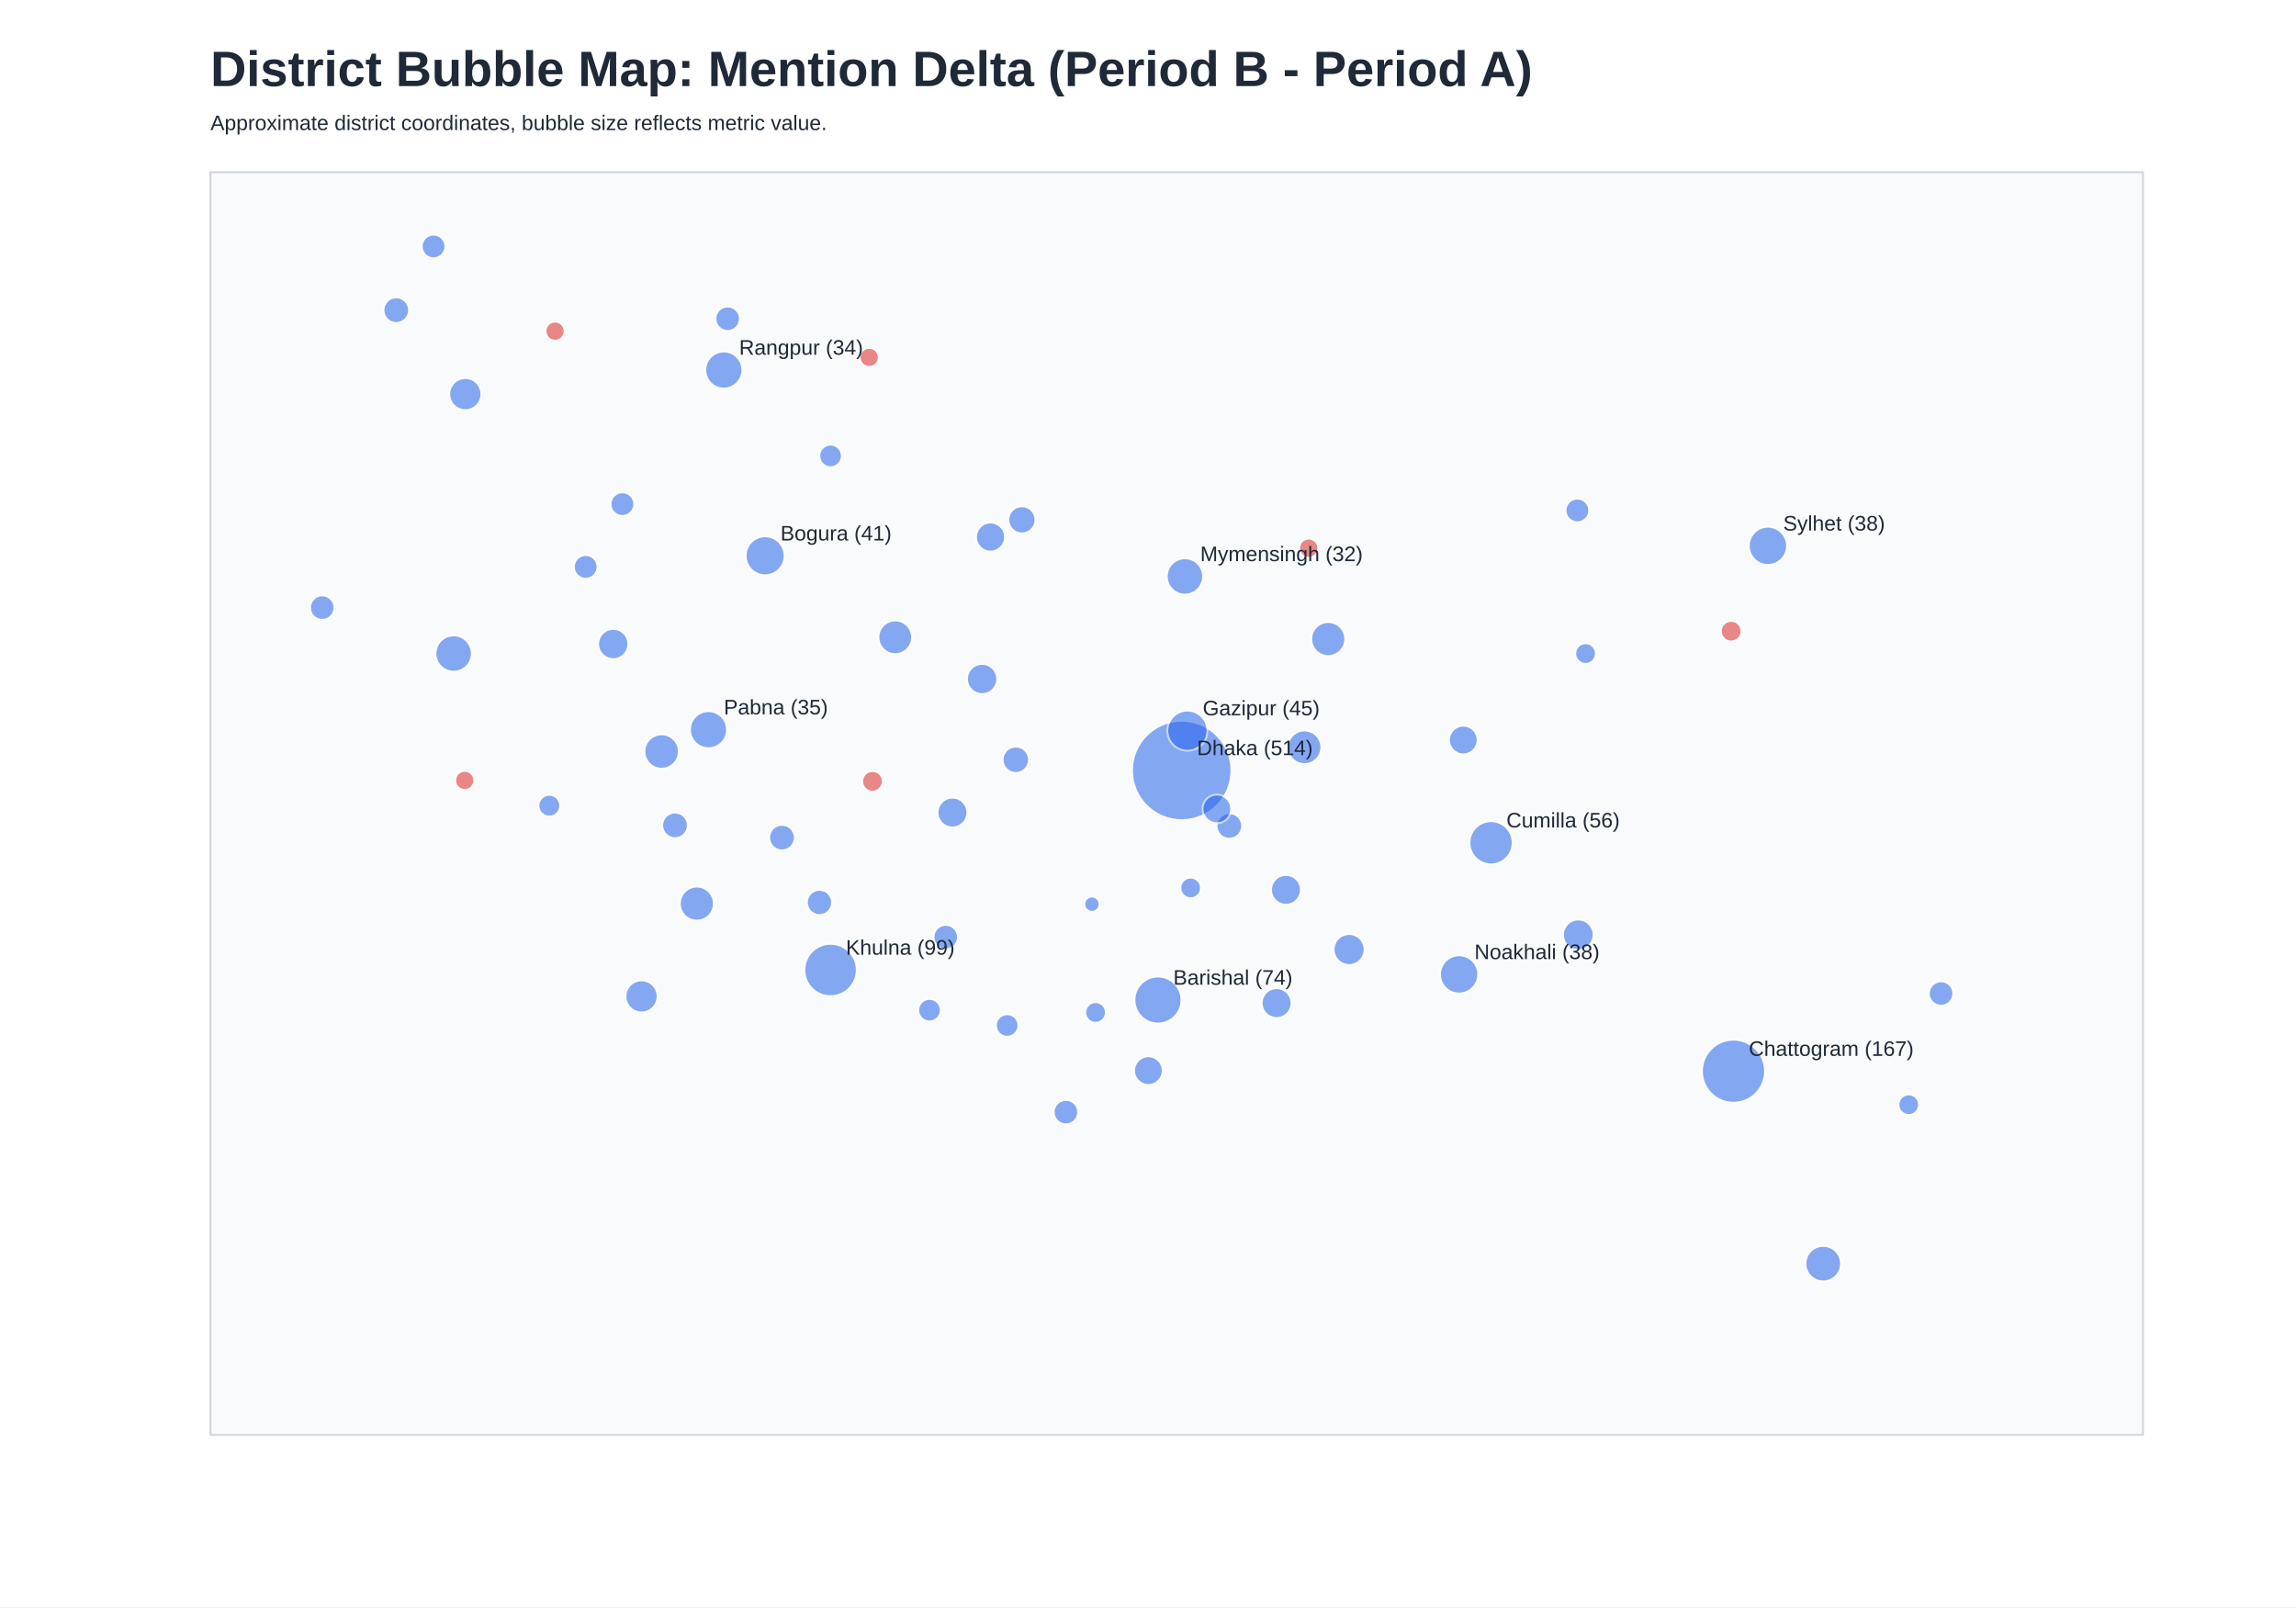
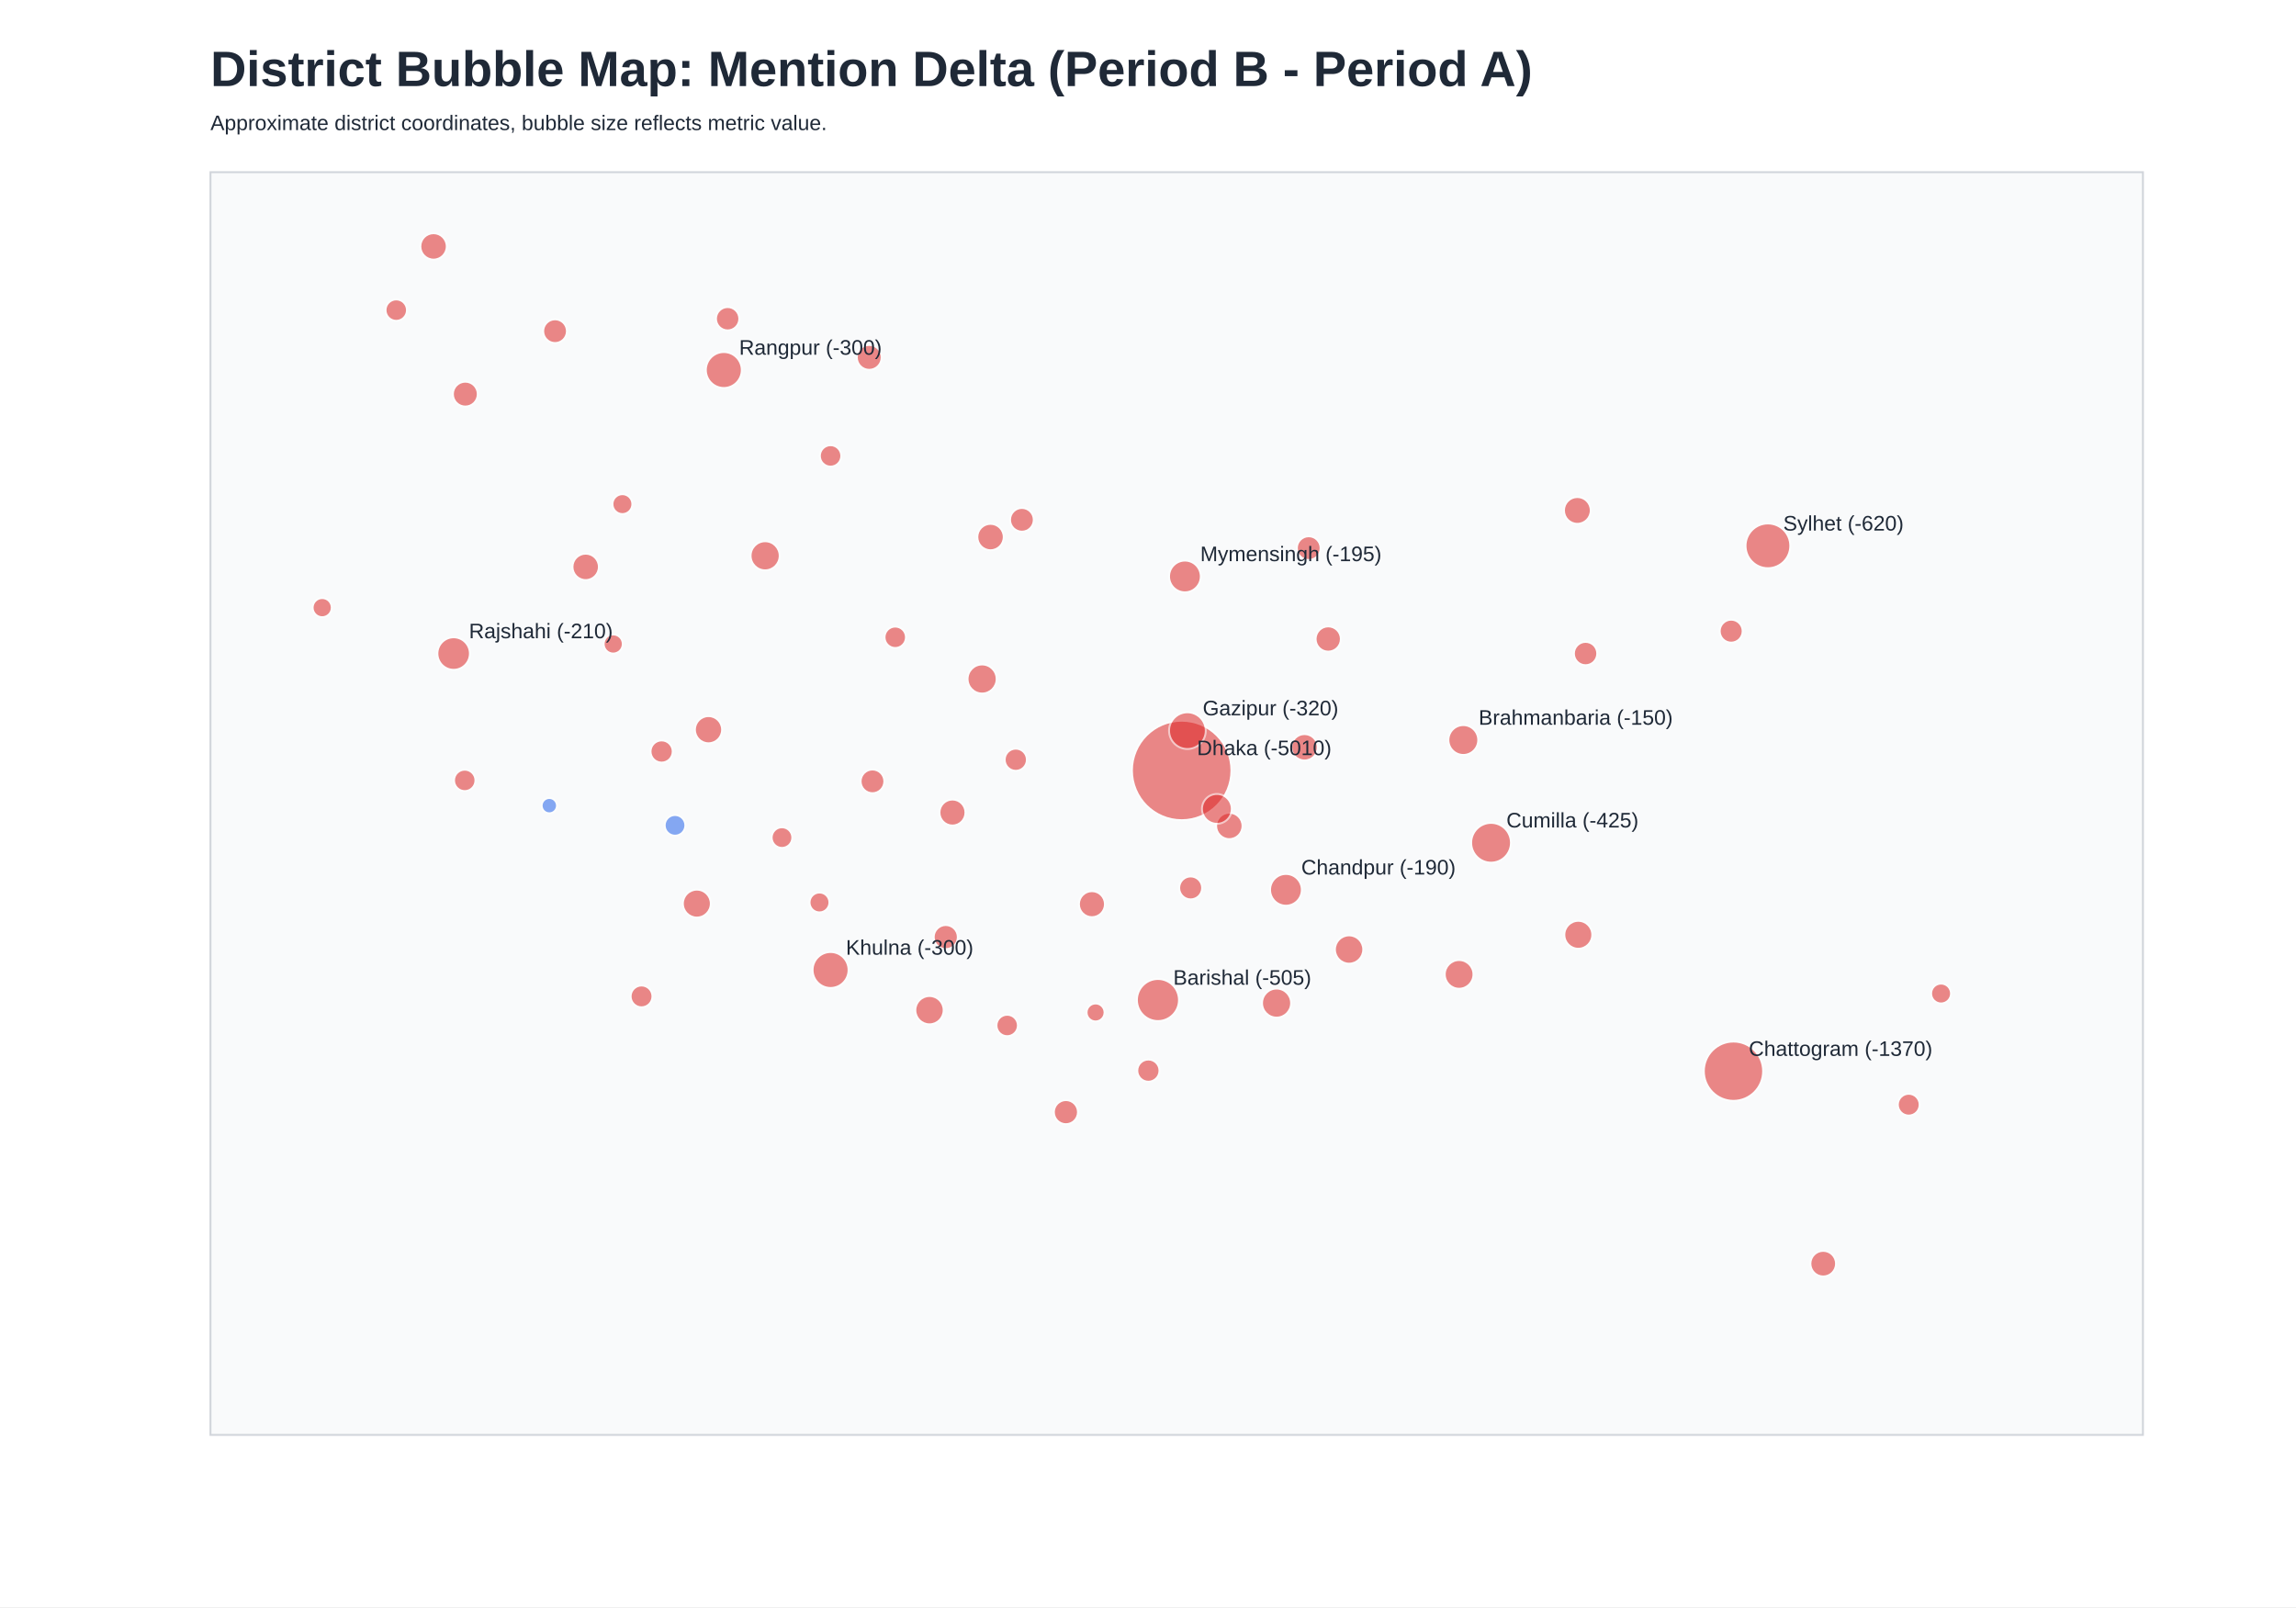
<svg xmlns="http://www.w3.org/2000/svg" width="1200" height="840" viewBox="0 0 1200 840">
  <style>text{font-family:Arial,sans-serif;fill:#1f2937} .small{font-size:11px} .axis{stroke:#9ca3af;stroke-width:1}</style>
  <rect x="0" y="0" width="1200" height="840" fill="white" />
  <text x="110" y="45" font-size="26" font-weight="700">District Bubble Map: Mention Delta (Period B - Period A)</text>
  <text x="110" y="68" class="small">Approximate district coordinates, bubble size reflects metric value.</text>
  <rect x="110.0" y="90.0" width="1010.0" height="660.0" fill="#f9fafb" stroke="#d1d5db" />
-   <circle cx="485.8" cy="528.0" r="5.9" fill="#2563eb" opacity="0.55" stroke="white" stroke-width="1" />
-   <circle cx="997.6" cy="577.4" r="5.4" fill="#2563eb" opacity="0.55" stroke="white" stroke-width="1" />
-   <circle cx="557.1" cy="581.3" r="6.4" fill="#2563eb" opacity="0.55" stroke="white" stroke-width="1" />
-   <circle cx="605.2" cy="522.7" r="12.3" fill="#2563eb" opacity="0.55" stroke="white" stroke-width="1" />
-   <circle cx="667.2" cy="524.3" r="7.8" fill="#2563eb" opacity="0.55" stroke="white" stroke-width="1" />
-   <circle cx="399.9" cy="290.5" r="10.2" fill="#2563eb" opacity="0.55" stroke="white" stroke-width="1" />
-   <circle cx="764.8" cy="386.8" r="7.5" fill="#2563eb" opacity="0.55" stroke="white" stroke-width="1" />
-   <circle cx="672.1" cy="465.1" r="7.8" fill="#2563eb" opacity="0.55" stroke="white" stroke-width="1" />
-   <circle cx="168.4" cy="317.6" r="6.4" fill="#2563eb" opacity="0.55" stroke="white" stroke-width="1" />
-   <circle cx="906.0" cy="559.9" r="16.5" fill="#2563eb" opacity="0.55" stroke="white" stroke-width="1" />
-   <circle cx="287.1" cy="421.1" r="5.7" fill="#2563eb" opacity="0.55" stroke="white" stroke-width="1" />
-   <circle cx="952.9" cy="660.5" r="9.3" fill="#2563eb" opacity="0.55" stroke="white" stroke-width="1" />
-   <circle cx="779.3" cy="440.5" r="11.3" fill="#2563eb" opacity="0.55" stroke="white" stroke-width="1" />
-   <circle cx="617.6" cy="402.7" r="26.0" fill="#2563eb" opacity="0.55" stroke="white" stroke-width="1" />
-   <circle cx="243.2" cy="206.0" r="8.4" fill="#2563eb" opacity="0.55" stroke="white" stroke-width="1" />
-   <circle cx="497.8" cy="424.7" r="7.8" fill="#2563eb" opacity="0.55" stroke="white" stroke-width="1" />
-   <circle cx="824.9" cy="488.6" r="8.0" fill="#2563eb" opacity="0.55" stroke="white" stroke-width="1" />
-   <circle cx="434.1" cy="238.3" r="5.9" fill="#2563eb" opacity="0.55" stroke="white" stroke-width="1" />
-   <circle cx="620.6" cy="381.9" r="10.5" fill="#2563eb" opacity="0.55" stroke="white" stroke-width="1" />
-   <circle cx="494.3" cy="489.8" r="6.4" fill="#2563eb" opacity="0.55" stroke="white" stroke-width="1" />
-   <circle cx="828.7" cy="341.6" r="5.4" fill="#2563eb" opacity="0.55" stroke="white" stroke-width="1" />
-   <circle cx="517.7" cy="280.7" r="7.6" fill="#2563eb" opacity="0.55" stroke="white" stroke-width="1" />
-   <circle cx="364.2" cy="472.3" r="8.9" fill="#2563eb" opacity="0.55" stroke="white" stroke-width="1" />
-   <circle cx="572.6" cy="529.2" r="5.4" fill="#2563eb" opacity="0.55" stroke="white" stroke-width="1" />
-   <circle cx="352.8" cy="431.4" r="6.7" fill="#2563eb" opacity="0.55" stroke="white" stroke-width="1" />
-   <circle cx="325.3" cy="263.5" r="6.2" fill="#2563eb" opacity="0.55" stroke="white" stroke-width="1" />
-   <circle cx="434.1" cy="507.0" r="13.7" fill="#2563eb" opacity="0.55" stroke="white" stroke-width="1" />
-   <circle cx="694.2" cy="334.0" r="8.9" fill="#2563eb" opacity="0.55" stroke="white" stroke-width="1" />
-   <circle cx="454.3" cy="186.8" r="5.0" fill="#dc2626" opacity="0.55" stroke="white" stroke-width="1" />
-   <circle cx="345.8" cy="392.8" r="9.0" fill="#2563eb" opacity="0.55" stroke="white" stroke-width="1" />
-   <circle cx="705.1" cy="496.3" r="8.1" fill="#2563eb" opacity="0.55" stroke="white" stroke-width="1" />
-   <circle cx="380.3" cy="166.6" r="6.4" fill="#2563eb" opacity="0.55" stroke="white" stroke-width="1" />
-   <circle cx="570.7" cy="472.6" r="4.0" fill="#2563eb" opacity="0.55" stroke="white" stroke-width="1" />
-   <circle cx="408.7" cy="437.8" r="6.7" fill="#2563eb" opacity="0.55" stroke="white" stroke-width="1" />
-   <circle cx="530.9" cy="397.1" r="6.9" fill="#2563eb" opacity="0.55" stroke="white" stroke-width="1" />
-   <circle cx="242.9" cy="407.9" r="5.0" fill="#dc2626" opacity="0.55" stroke="white" stroke-width="1" />
-   <circle cx="904.8" cy="329.9" r="5.4" fill="#dc2626" opacity="0.55" stroke="white" stroke-width="1" />
-   <circle cx="642.5" cy="431.7" r="6.7" fill="#2563eb" opacity="0.55" stroke="white" stroke-width="1" />
-   <circle cx="619.3" cy="301.3" r="9.5" fill="#2563eb" opacity="0.55" stroke="white" stroke-width="1" />
-   <circle cx="306.1" cy="296.3" r="6.2" fill="#2563eb" opacity="0.55" stroke="white" stroke-width="1" />
-   <circle cx="428.3" cy="471.7" r="6.6" fill="#2563eb" opacity="0.55" stroke="white" stroke-width="1" />
-   <circle cx="636.0" cy="422.8" r="7.5" fill="#2563eb" opacity="0.55" stroke="white" stroke-width="1" />
-   <circle cx="681.8" cy="390.6" r="8.8" fill="#2563eb" opacity="0.55" stroke="white" stroke-width="1" />
-   <circle cx="320.5" cy="336.6" r="7.9" fill="#2563eb" opacity="0.55" stroke="white" stroke-width="1" />
-   <circle cx="684.0" cy="286.5" r="5.0" fill="#dc2626" opacity="0.55" stroke="white" stroke-width="1" />
-   <circle cx="290.1" cy="173.1" r="5.0" fill="#dc2626" opacity="0.55" stroke="white" stroke-width="1" />
-   <circle cx="762.6" cy="509.3" r="10.0" fill="#2563eb" opacity="0.55" stroke="white" stroke-width="1" />
-   <circle cx="370.3" cy="381.4" r="9.7" fill="#2563eb" opacity="0.55" stroke="white" stroke-width="1" />
-   <circle cx="226.6" cy="128.8" r="6.2" fill="#2563eb" opacity="0.55" stroke="white" stroke-width="1" />
-   <circle cx="600.2" cy="559.6" r="7.5" fill="#2563eb" opacity="0.55" stroke="white" stroke-width="1" />
-   <circle cx="526.4" cy="536.0" r="5.9" fill="#2563eb" opacity="0.55" stroke="white" stroke-width="1" />
-   <circle cx="456.0" cy="408.4" r="5.4" fill="#dc2626" opacity="0.55" stroke="white" stroke-width="1" />
-   <circle cx="237.1" cy="341.6" r="9.5" fill="#2563eb" opacity="0.55" stroke="white" stroke-width="1" />
-   <circle cx="1014.5" cy="519.3" r="6.4" fill="#2563eb" opacity="0.55" stroke="white" stroke-width="1" />
-   <circle cx="378.3" cy="193.4" r="9.7" fill="#2563eb" opacity="0.55" stroke="white" stroke-width="1" />
-   <circle cx="335.3" cy="520.8" r="8.4" fill="#2563eb" opacity="0.55" stroke="white" stroke-width="1" />
-   <circle cx="622.3" cy="464.1" r="5.4" fill="#2563eb" opacity="0.55" stroke="white" stroke-width="1" />
-   <circle cx="534.1" cy="271.7" r="7.1" fill="#2563eb" opacity="0.55" stroke="white" stroke-width="1" />
-   <circle cx="467.9" cy="333.1" r="8.8" fill="#2563eb" opacity="0.55" stroke="white" stroke-width="1" />
-   <circle cx="824.4" cy="266.8" r="6.2" fill="#2563eb" opacity="0.55" stroke="white" stroke-width="1" />
-   <circle cx="924.0" cy="285.3" r="10.0" fill="#2563eb" opacity="0.55" stroke="white" stroke-width="1" />
-   <circle cx="513.3" cy="354.9" r="7.9" fill="#2563eb" opacity="0.55" stroke="white" stroke-width="1" />
-   <circle cx="207.1" cy="162.1" r="6.7" fill="#2563eb" opacity="0.55" stroke="white" stroke-width="1" />
-   <text class="small" x="625.6" y="394.7">Dhaka (514)</text>
-   <text class="small" x="914.0" y="551.9">Chattogram (167)</text>
-   <text class="small" x="442.1" y="499.0">Khulna (99)</text>
-   <text class="small" x="613.2" y="514.7">Barishal (74)</text>
-   <text class="small" x="787.3" y="432.5">Cumilla (56)</text>
-   <text class="small" x="628.6" y="373.9">Gazipur (45)</text>
-   <text class="small" x="407.9" y="282.5">Bogura (41)</text>
-   <text class="small" x="932.0" y="277.3">Sylhet (38)</text>
-   <text class="small" x="770.6" y="501.3">Noakhali (38)</text>
-   <text class="small" x="378.3" y="373.4">Pabna (35)</text>
-   <text class="small" x="386.3" y="185.4">Rangpur (34)</text>
-   <text class="small" x="627.3" y="293.3">Mymensingh (32)</text>
+   <circle cx="485.8" cy="528.0" r="7.4" fill="#dc2626" opacity="0.55" stroke="white" stroke-width="1" />
+   <circle cx="997.6" cy="577.4" r="5.7" fill="#dc2626" opacity="0.55" stroke="white" stroke-width="1" />
+   <circle cx="557.1" cy="581.3" r="6.3" fill="#dc2626" opacity="0.55" stroke="white" stroke-width="1" />
+   <circle cx="605.2" cy="522.7" r="11.0" fill="#dc2626" opacity="0.55" stroke="white" stroke-width="1" />
+   <circle cx="667.2" cy="524.3" r="7.6" fill="#dc2626" opacity="0.55" stroke="white" stroke-width="1" />
+   <circle cx="399.9" cy="290.5" r="7.6" fill="#dc2626" opacity="0.55" stroke="white" stroke-width="1" />
+   <circle cx="764.8" cy="386.8" r="7.8" fill="#dc2626" opacity="0.55" stroke="white" stroke-width="1" />
+   <circle cx="672.1" cy="465.1" r="8.3" fill="#dc2626" opacity="0.55" stroke="white" stroke-width="1" />
+   <circle cx="168.4" cy="317.6" r="5.0" fill="#dc2626" opacity="0.55" stroke="white" stroke-width="1" />
+   <circle cx="906.0" cy="559.9" r="15.5" fill="#dc2626" opacity="0.55" stroke="white" stroke-width="1" />
+   <circle cx="287.1" cy="421.1" r="4.0" fill="#2563eb" opacity="0.55" stroke="white" stroke-width="1" />
+   <circle cx="952.9" cy="660.5" r="6.7" fill="#dc2626" opacity="0.55" stroke="white" stroke-width="1" />
+   <circle cx="779.3" cy="440.5" r="10.4" fill="#dc2626" opacity="0.55" stroke="white" stroke-width="1" />
+   <circle cx="617.6" cy="402.7" r="26.0" fill="#dc2626" opacity="0.55" stroke="white" stroke-width="1" />
+   <circle cx="243.2" cy="206.0" r="6.5" fill="#dc2626" opacity="0.55" stroke="white" stroke-width="1" />
+   <circle cx="497.8" cy="424.7" r="6.8" fill="#dc2626" opacity="0.55" stroke="white" stroke-width="1" />
+   <circle cx="824.9" cy="488.6" r="7.3" fill="#dc2626" opacity="0.55" stroke="white" stroke-width="1" />
+   <circle cx="434.1" cy="238.3" r="5.6" fill="#dc2626" opacity="0.55" stroke="white" stroke-width="1" />
+   <circle cx="620.6" cy="381.9" r="9.6" fill="#dc2626" opacity="0.55" stroke="white" stroke-width="1" />
+   <circle cx="494.3" cy="489.8" r="6.3" fill="#dc2626" opacity="0.55" stroke="white" stroke-width="1" />
+   <circle cx="828.7" cy="341.6" r="6.1" fill="#dc2626" opacity="0.55" stroke="white" stroke-width="1" />
+   <circle cx="517.7" cy="280.7" r="6.9" fill="#dc2626" opacity="0.55" stroke="white" stroke-width="1" />
+   <circle cx="364.2" cy="472.3" r="7.3" fill="#dc2626" opacity="0.55" stroke="white" stroke-width="1" />
+   <circle cx="572.6" cy="529.2" r="4.7" fill="#dc2626" opacity="0.55" stroke="white" stroke-width="1" />
+   <circle cx="352.8" cy="431.4" r="5.4" fill="#2563eb" opacity="0.55" stroke="white" stroke-width="1" />
+   <circle cx="325.3" cy="263.5" r="5.2" fill="#dc2626" opacity="0.55" stroke="white" stroke-width="1" />
+   <circle cx="434.1" cy="507.0" r="9.4" fill="#dc2626" opacity="0.55" stroke="white" stroke-width="1" />
+   <circle cx="694.2" cy="334.0" r="6.6" fill="#dc2626" opacity="0.55" stroke="white" stroke-width="1" />
+   <circle cx="454.3" cy="186.8" r="6.5" fill="#dc2626" opacity="0.55" stroke="white" stroke-width="1" />
+   <circle cx="345.8" cy="392.8" r="5.8" fill="#dc2626" opacity="0.55" stroke="white" stroke-width="1" />
+   <circle cx="705.1" cy="496.3" r="7.4" fill="#dc2626" opacity="0.55" stroke="white" stroke-width="1" />
+   <circle cx="380.3" cy="166.6" r="6.1" fill="#dc2626" opacity="0.55" stroke="white" stroke-width="1" />
+   <circle cx="570.7" cy="472.6" r="6.8" fill="#dc2626" opacity="0.55" stroke="white" stroke-width="1" />
+   <circle cx="408.7" cy="437.8" r="5.4" fill="#dc2626" opacity="0.55" stroke="white" stroke-width="1" />
+   <circle cx="530.9" cy="397.1" r="5.8" fill="#dc2626" opacity="0.55" stroke="white" stroke-width="1" />
+   <circle cx="242.9" cy="407.9" r="5.6" fill="#dc2626" opacity="0.55" stroke="white" stroke-width="1" />
+   <circle cx="904.8" cy="329.9" r="6.0" fill="#dc2626" opacity="0.55" stroke="white" stroke-width="1" />
+   <circle cx="642.5" cy="431.7" r="6.9" fill="#dc2626" opacity="0.55" stroke="white" stroke-width="1" />
+   <circle cx="619.3" cy="301.3" r="8.3" fill="#dc2626" opacity="0.55" stroke="white" stroke-width="1" />
+   <circle cx="306.1" cy="296.3" r="6.9" fill="#dc2626" opacity="0.55" stroke="white" stroke-width="1" />
+   <circle cx="428.3" cy="471.7" r="5.2" fill="#dc2626" opacity="0.55" stroke="white" stroke-width="1" />
+   <circle cx="636.0" cy="422.8" r="7.8" fill="#dc2626" opacity="0.55" stroke="white" stroke-width="1" />
+   <circle cx="681.8" cy="390.6" r="6.9" fill="#dc2626" opacity="0.55" stroke="white" stroke-width="1" />
+   <circle cx="320.5" cy="336.6" r="5.0" fill="#dc2626" opacity="0.55" stroke="white" stroke-width="1" />
+   <circle cx="684.0" cy="286.5" r="6.2" fill="#dc2626" opacity="0.55" stroke="white" stroke-width="1" />
+   <circle cx="290.1" cy="173.1" r="6.2" fill="#dc2626" opacity="0.55" stroke="white" stroke-width="1" />
+   <circle cx="762.6" cy="509.3" r="7.5" fill="#dc2626" opacity="0.55" stroke="white" stroke-width="1" />
+   <circle cx="370.3" cy="381.4" r="7.1" fill="#dc2626" opacity="0.55" stroke="white" stroke-width="1" />
+   <circle cx="226.6" cy="128.8" r="6.9" fill="#dc2626" opacity="0.55" stroke="white" stroke-width="1" />
+   <circle cx="600.2" cy="559.6" r="5.8" fill="#dc2626" opacity="0.55" stroke="white" stroke-width="1" />
+   <circle cx="526.4" cy="536.0" r="5.6" fill="#dc2626" opacity="0.55" stroke="white" stroke-width="1" />
+   <circle cx="456.0" cy="408.4" r="6.2" fill="#dc2626" opacity="0.55" stroke="white" stroke-width="1" />
+   <circle cx="237.1" cy="341.6" r="8.5" fill="#dc2626" opacity="0.55" stroke="white" stroke-width="1" />
+   <circle cx="1014.5" cy="519.3" r="5.2" fill="#dc2626" opacity="0.55" stroke="white" stroke-width="1" />
+   <circle cx="378.3" cy="193.4" r="9.4" fill="#dc2626" opacity="0.55" stroke="white" stroke-width="1" />
+   <circle cx="335.3" cy="520.8" r="5.7" fill="#dc2626" opacity="0.55" stroke="white" stroke-width="1" />
+   <circle cx="622.3" cy="464.1" r="6.0" fill="#dc2626" opacity="0.55" stroke="white" stroke-width="1" />
+   <circle cx="534.1" cy="271.7" r="6.2" fill="#dc2626" opacity="0.55" stroke="white" stroke-width="1" />
+   <circle cx="467.9" cy="333.1" r="5.6" fill="#dc2626" opacity="0.55" stroke="white" stroke-width="1" />
+   <circle cx="824.4" cy="266.8" r="7.0" fill="#dc2626" opacity="0.55" stroke="white" stroke-width="1" />
+   <circle cx="924.0" cy="285.3" r="11.7" fill="#dc2626" opacity="0.55" stroke="white" stroke-width="1" />
+   <circle cx="513.3" cy="354.9" r="7.6" fill="#dc2626" opacity="0.55" stroke="white" stroke-width="1" />
+   <circle cx="207.1" cy="162.1" r="5.6" fill="#dc2626" opacity="0.55" stroke="white" stroke-width="1" />
+   <text class="small" x="625.6" y="394.7">Dhaka (-5010)</text>
+   <text class="small" x="914.0" y="551.9">Chattogram (-1370)</text>
+   <text class="small" x="932.0" y="277.3">Sylhet (-620)</text>
+   <text class="small" x="613.2" y="514.7">Barishal (-505)</text>
+   <text class="small" x="787.3" y="432.5">Cumilla (-425)</text>
+   <text class="small" x="628.6" y="373.9">Gazipur (-320)</text>
+   <text class="small" x="386.3" y="185.4">Rangpur (-300)</text>
+   <text class="small" x="442.1" y="499.0">Khulna (-300)</text>
+   <text class="small" x="245.1" y="333.6">Rajshahi (-210)</text>
+   <text class="small" x="627.3" y="293.3">Mymensingh (-195)</text>
+   <text class="small" x="680.1" y="457.1">Chandpur (-190)</text>
+   <text class="small" x="772.8" y="378.8">Brahmanbaria (-150)</text>
</svg>
